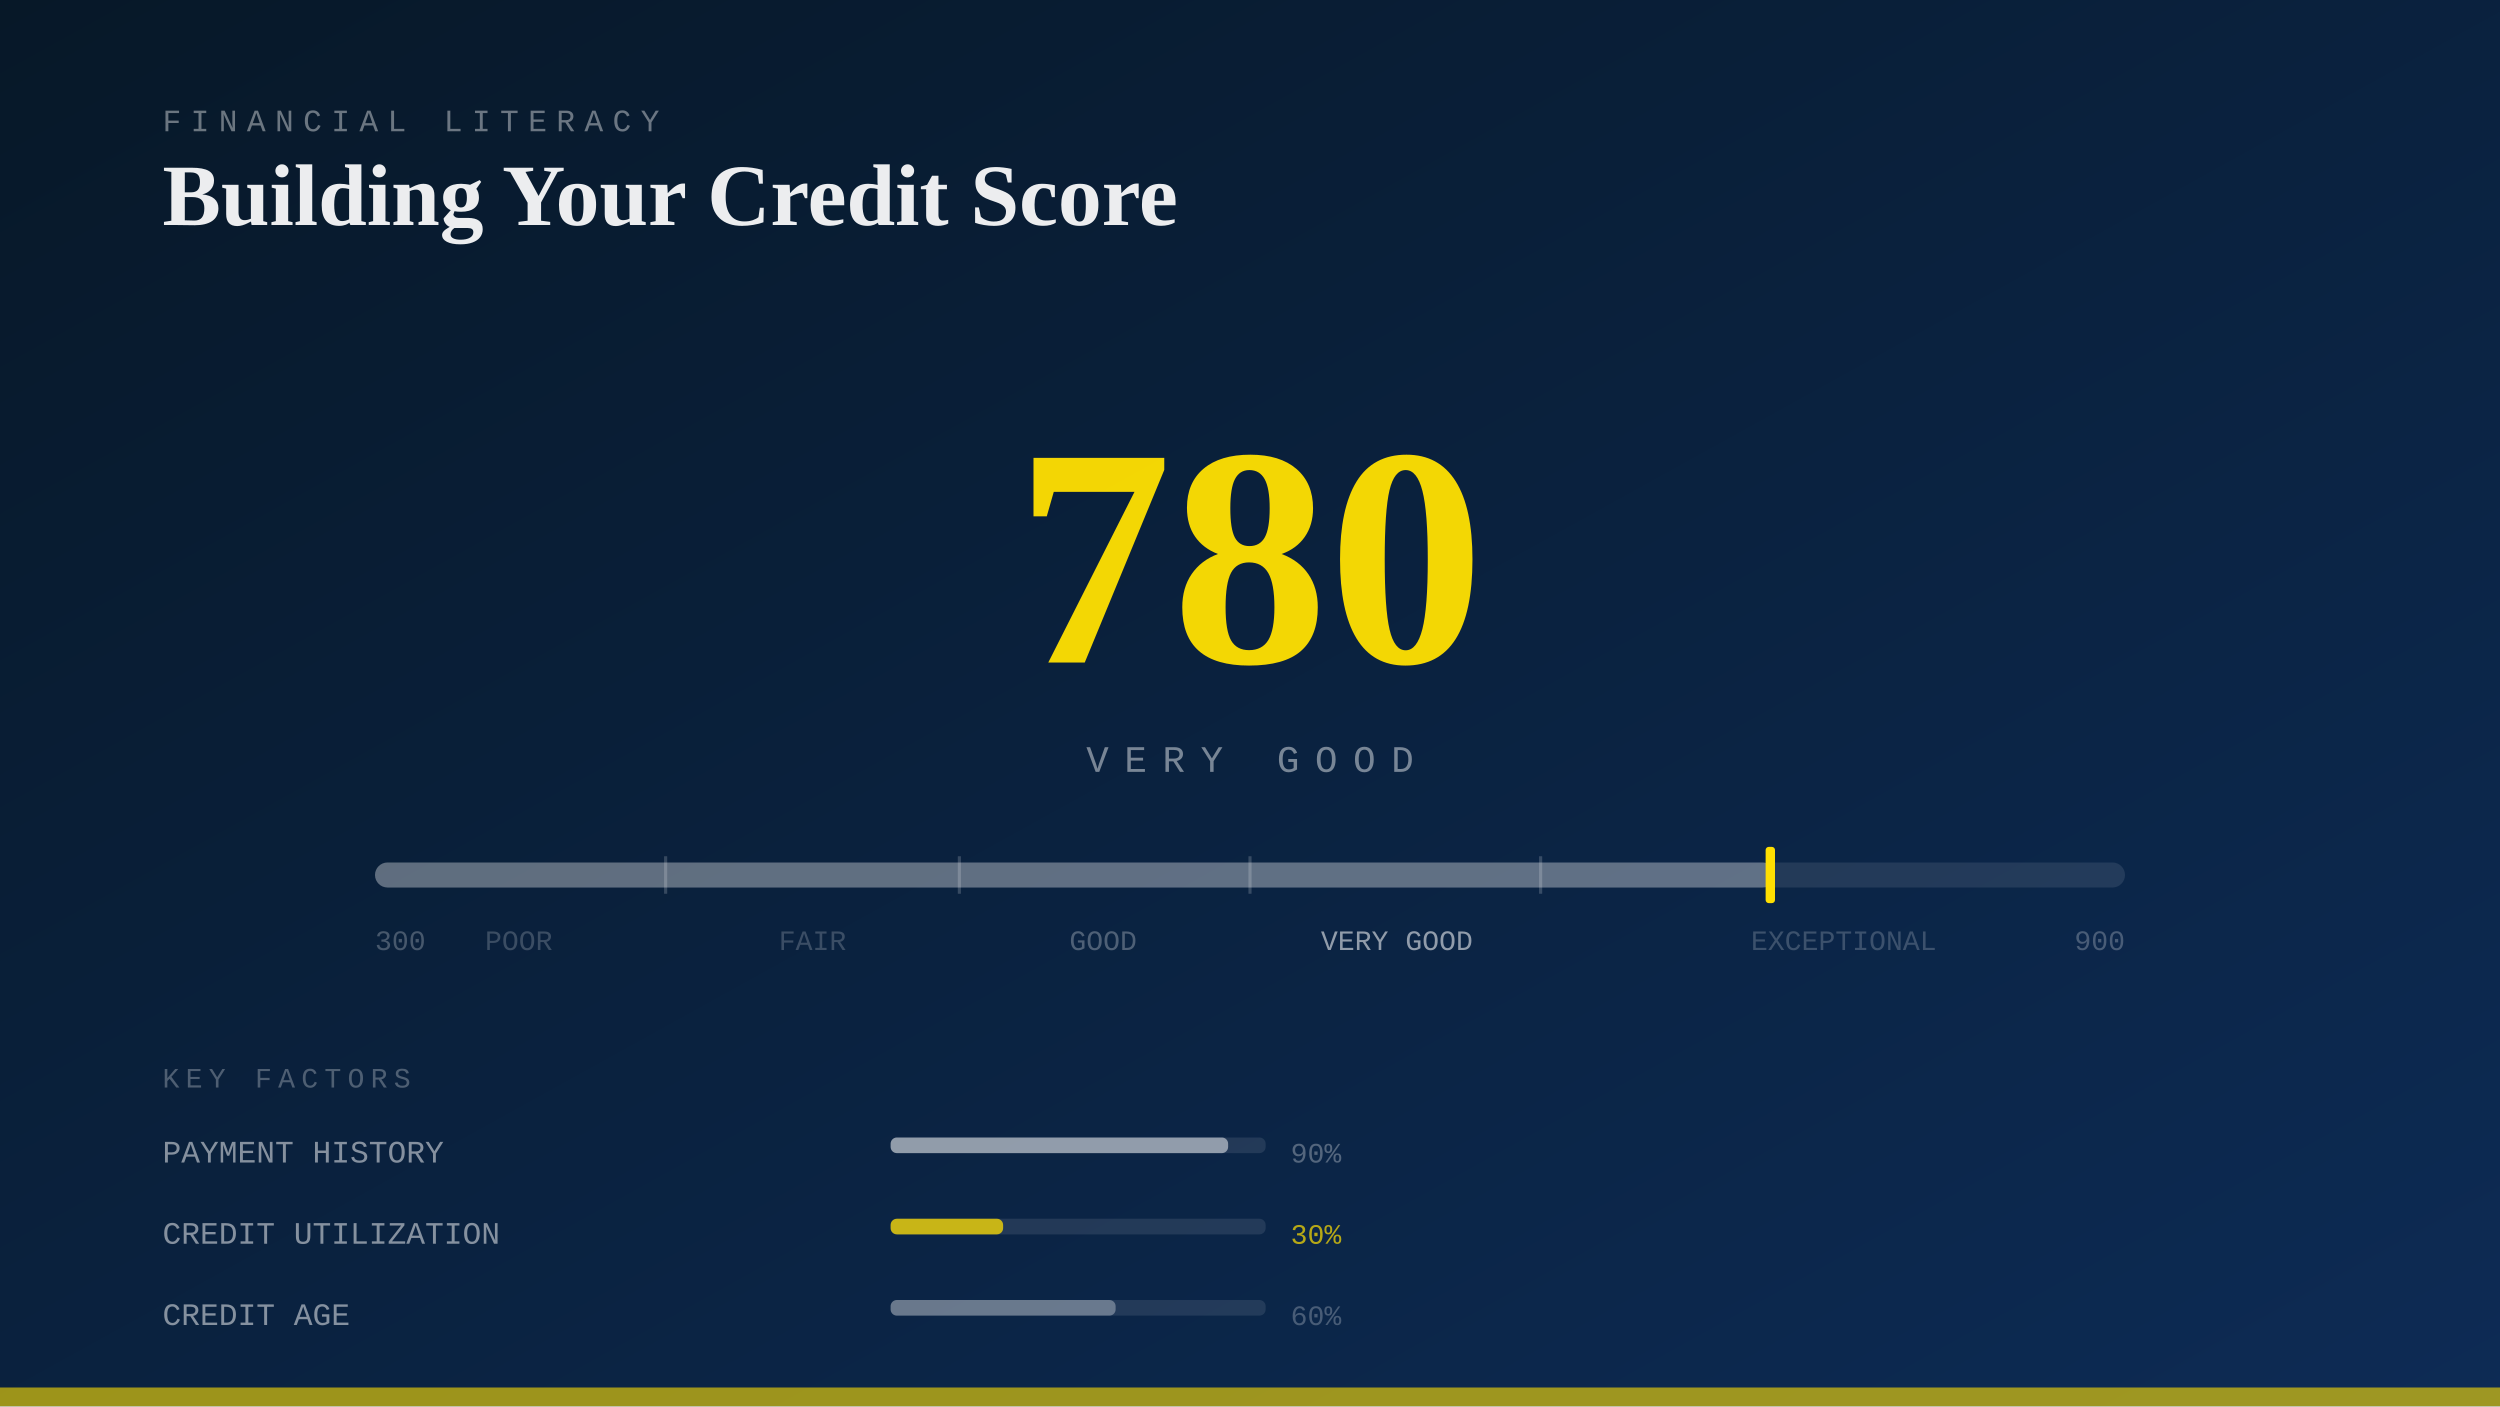
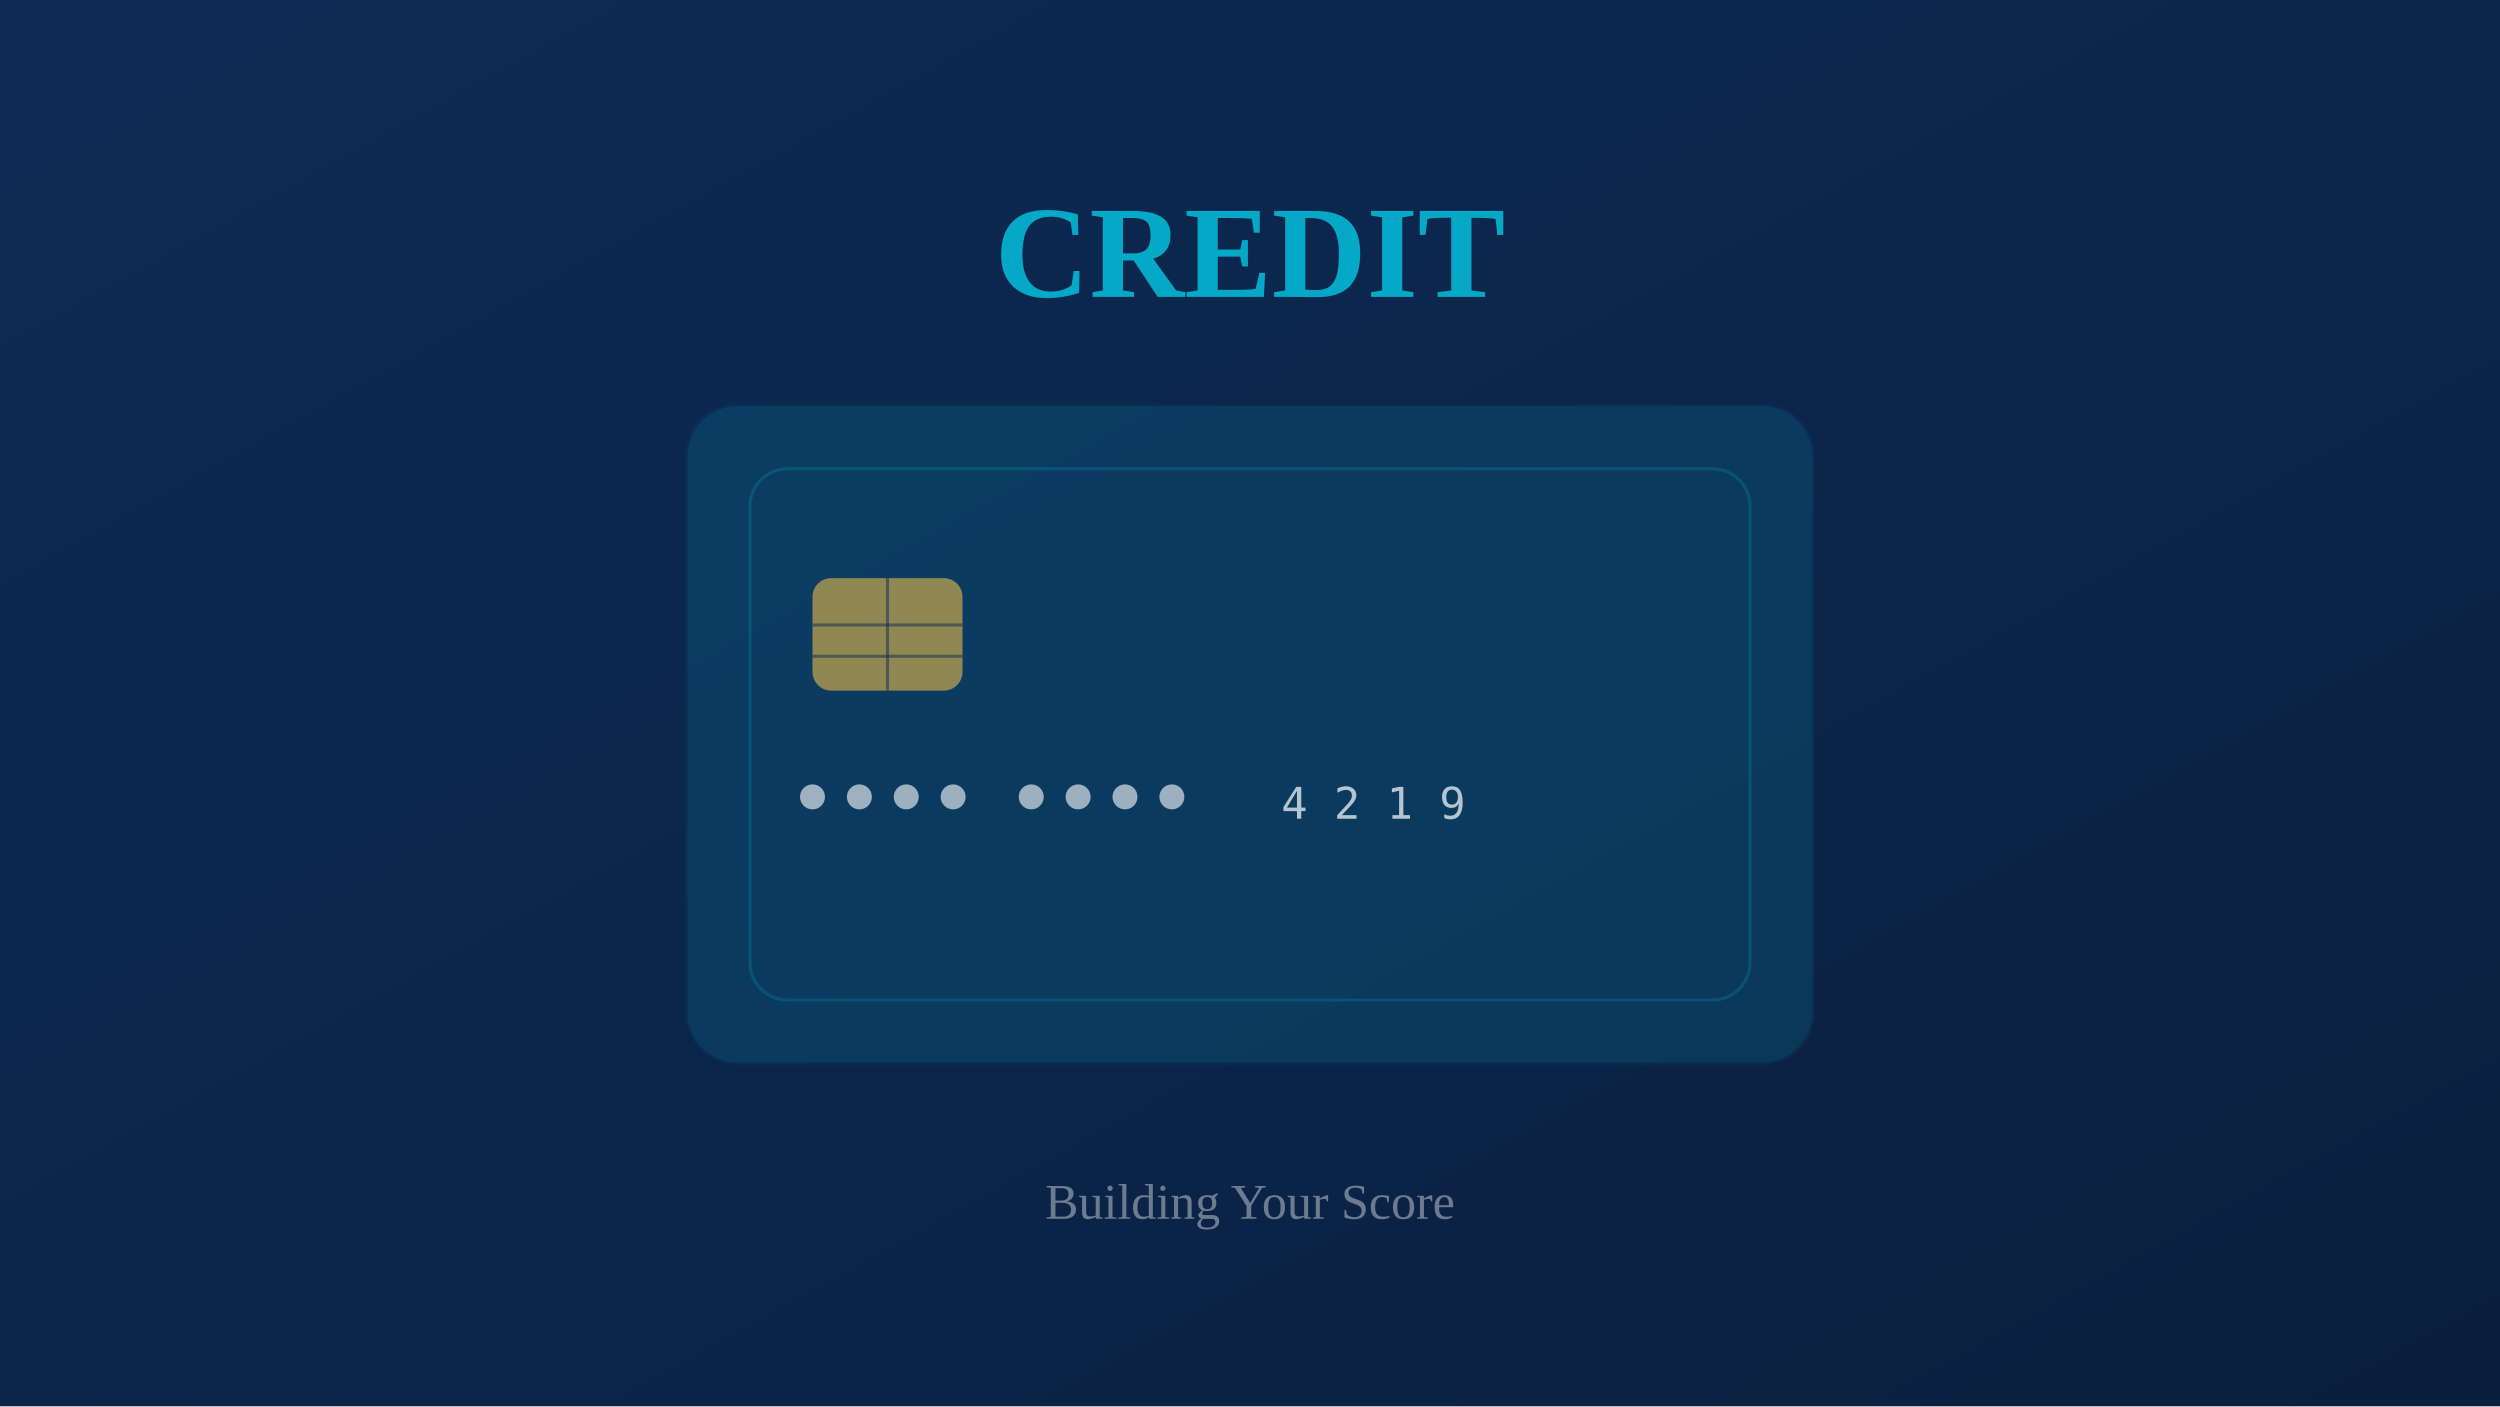
<svg xmlns="http://www.w3.org/2000/svg" width="800" height="450" viewBox="0 0 800 450">
  <defs>
    <linearGradient id="bg" x1="0%" y1="0%" x2="100%" y2="100%">
-       <stop offset="0%" style="stop-color:#071828" />
-       <stop offset="100%" style="stop-color:#0D2B55" />
+       <stop offset="0%" style="stop-color:#0D2B55" />
+       <stop offset="100%" style="stop-color:#0a1f3f" />
    </linearGradient>
  </defs>
  <rect width="800" height="450" fill="url(#bg)" />
-   <rect x="0" y="444" width="800" height="6" fill="#FFDF01" opacity="0.6" />
-   <text x="52" y="42" font-family="'Courier New',monospace" font-size="10" fill="white" opacity="0.4" letter-spacing="3">FINANCIAL LITERACY</text>
-   <text x="52" y="72" font-family="Georgia,'Times New Roman',serif" font-size="28" font-weight="bold" fill="white" opacity="0.92">Building Your Credit Score</text>
-   <text x="400" y="212" font-family="Georgia,'Times New Roman',serif" font-size="100" font-weight="bold" fill="#FFDF01" text-anchor="middle" opacity="0.95">780</text>
-   <text x="400" y="247" font-family="'Courier New',monospace" font-size="12" fill="white" opacity="0.45" text-anchor="middle" letter-spacing="5">VERY GOOD</text>
-   <rect x="120" y="276" width="560" height="8" rx="4" fill="white" opacity="0.1" />
-   <rect x="120" y="276" width="448" height="8" rx="4" fill="white" opacity="0.28" />
-   <rect x="565" y="271" width="3" height="18" rx="1" fill="#FFDF01" />
-   <line x1="213" y1="274" x2="213" y2="286" stroke="white" stroke-opacity="0.18" stroke-width="1" />
-   <line x1="307" y1="274" x2="307" y2="286" stroke="white" stroke-opacity="0.18" stroke-width="1" />
-   <line x1="400" y1="274" x2="400" y2="286" stroke="white" stroke-opacity="0.18" stroke-width="1" />
-   <line x1="493" y1="274" x2="493" y2="286" stroke="white" stroke-opacity="0.18" stroke-width="1" />
-   <text x="120" y="304" font-family="'Courier New',monospace" font-size="9" fill="white" opacity="0.25">300</text>
-   <text x="680" y="304" font-family="'Courier New',monospace" font-size="9" fill="white" opacity="0.25" text-anchor="end">900</text>
-   <text x="166" y="304" font-family="'Courier New',monospace" font-size="9" fill="white" opacity="0.2" text-anchor="middle">POOR</text>
-   <text x="260" y="304" font-family="'Courier New',monospace" font-size="9" fill="white" opacity="0.2" text-anchor="middle">FAIR</text>
-   <text x="353" y="304" font-family="'Courier New',monospace" font-size="9" fill="white" opacity="0.28" text-anchor="middle">GOOD</text>
-   <text x="447" y="304" font-family="'Courier New',monospace" font-size="9" fill="white" opacity="0.55" text-anchor="middle">VERY GOOD</text>
-   <text x="590" y="304" font-family="'Courier New',monospace" font-size="9" fill="white" opacity="0.2" text-anchor="middle">EXCEPTIONAL</text>
-   <text x="52" y="348" font-family="'Courier New',monospace" font-size="9" fill="white" opacity="0.28" letter-spacing="2">KEY FACTORS</text>
-   <text x="52" y="372" font-family="'Courier New',monospace" font-size="10" fill="white" opacity="0.5">PAYMENT HISTORY</text>
-   <rect x="285" y="364" width="120" height="5" rx="2" fill="white" opacity="0.1" />
-   <rect x="285" y="364" width="108" height="5" rx="2" fill="white" opacity="0.5" />
-   <text x="413" y="372" font-family="'Courier New',monospace" font-size="9" fill="white" opacity="0.3">90%</text>
-   <text x="52" y="398" font-family="'Courier New',monospace" font-size="10" fill="white" opacity="0.5">CREDIT UTILIZATION</text>
-   <rect x="285" y="390" width="120" height="5" rx="2" fill="white" opacity="0.1" />
-   <rect x="285" y="390" width="36" height="5" rx="2" fill="#FFDF01" opacity="0.75" />
-   <text x="413" y="398" font-family="'Courier New',monospace" font-size="9" fill="#FFDF01" opacity="0.7">30%</text>
-   <text x="52" y="424" font-family="'Courier New',monospace" font-size="10" fill="white" opacity="0.5">CREDIT AGE</text>
-   <rect x="285" y="416" width="120" height="5" rx="2" fill="white" opacity="0.1" />
-   <rect x="285" y="416" width="72" height="5" rx="2" fill="white" opacity="0.32" />
-   <text x="413" y="424" font-family="'Courier New',monospace" font-size="9" fill="white" opacity="0.25">60%</text>
+   <rect x="220" y="130" width="360" height="210" rx="16" fill="#06B6D4" opacity="0.15" stroke="#06B6D4" stroke-width="1.5" stroke-opacity="0.3" />
+   <rect x="240" y="150" width="320" height="170" rx="12" fill="none" stroke="#06B6D4" stroke-width="1" stroke-opacity="0.2" />
+   <rect x="260" y="185" width="48" height="36" rx="6" fill="#C9A84C" opacity="0.7" />
+   <line x1="260" y1="200" x2="308" y2="200" stroke="#0D2B55" stroke-width="1" stroke-opacity="0.5" />
+   <line x1="260" y1="210" x2="308" y2="210" stroke="#0D2B55" stroke-width="1" stroke-opacity="0.5" />
+   <line x1="284" y1="185" x2="284" y2="221" stroke="#0D2B55" stroke-width="1" stroke-opacity="0.5" />
+   <circle cx="260" cy="255" r="4" fill="white" opacity="0.6" />
+   <circle cx="275" cy="255" r="4" fill="white" opacity="0.6" />
+   <circle cx="290" cy="255" r="4" fill="white" opacity="0.6" />
+   <circle cx="305" cy="255" r="4" fill="white" opacity="0.6" />
+   <circle cx="330" cy="255" r="4" fill="white" opacity="0.6" />
+   <circle cx="345" cy="255" r="4" fill="white" opacity="0.6" />
+   <circle cx="360" cy="255" r="4" fill="white" opacity="0.6" />
+   <circle cx="375" cy="255" r="4" fill="white" opacity="0.6" />
+   <text x="410" y="262" font-family="monospace" font-size="14" fill="white" opacity="0.7">4 2 1 9</text>
+   <text x="400" y="95" font-family="Georgia, 'Times New Roman', serif" font-size="42" font-weight="bold" fill="#06B6D4" opacity="0.9" text-anchor="middle">CREDIT</text>
+   <text x="400" y="390" font-family="Georgia, 'Times New Roman', serif" font-size="16" fill="#ffffff" opacity="0.4" text-anchor="middle">Building Your Score</text>
</svg>
